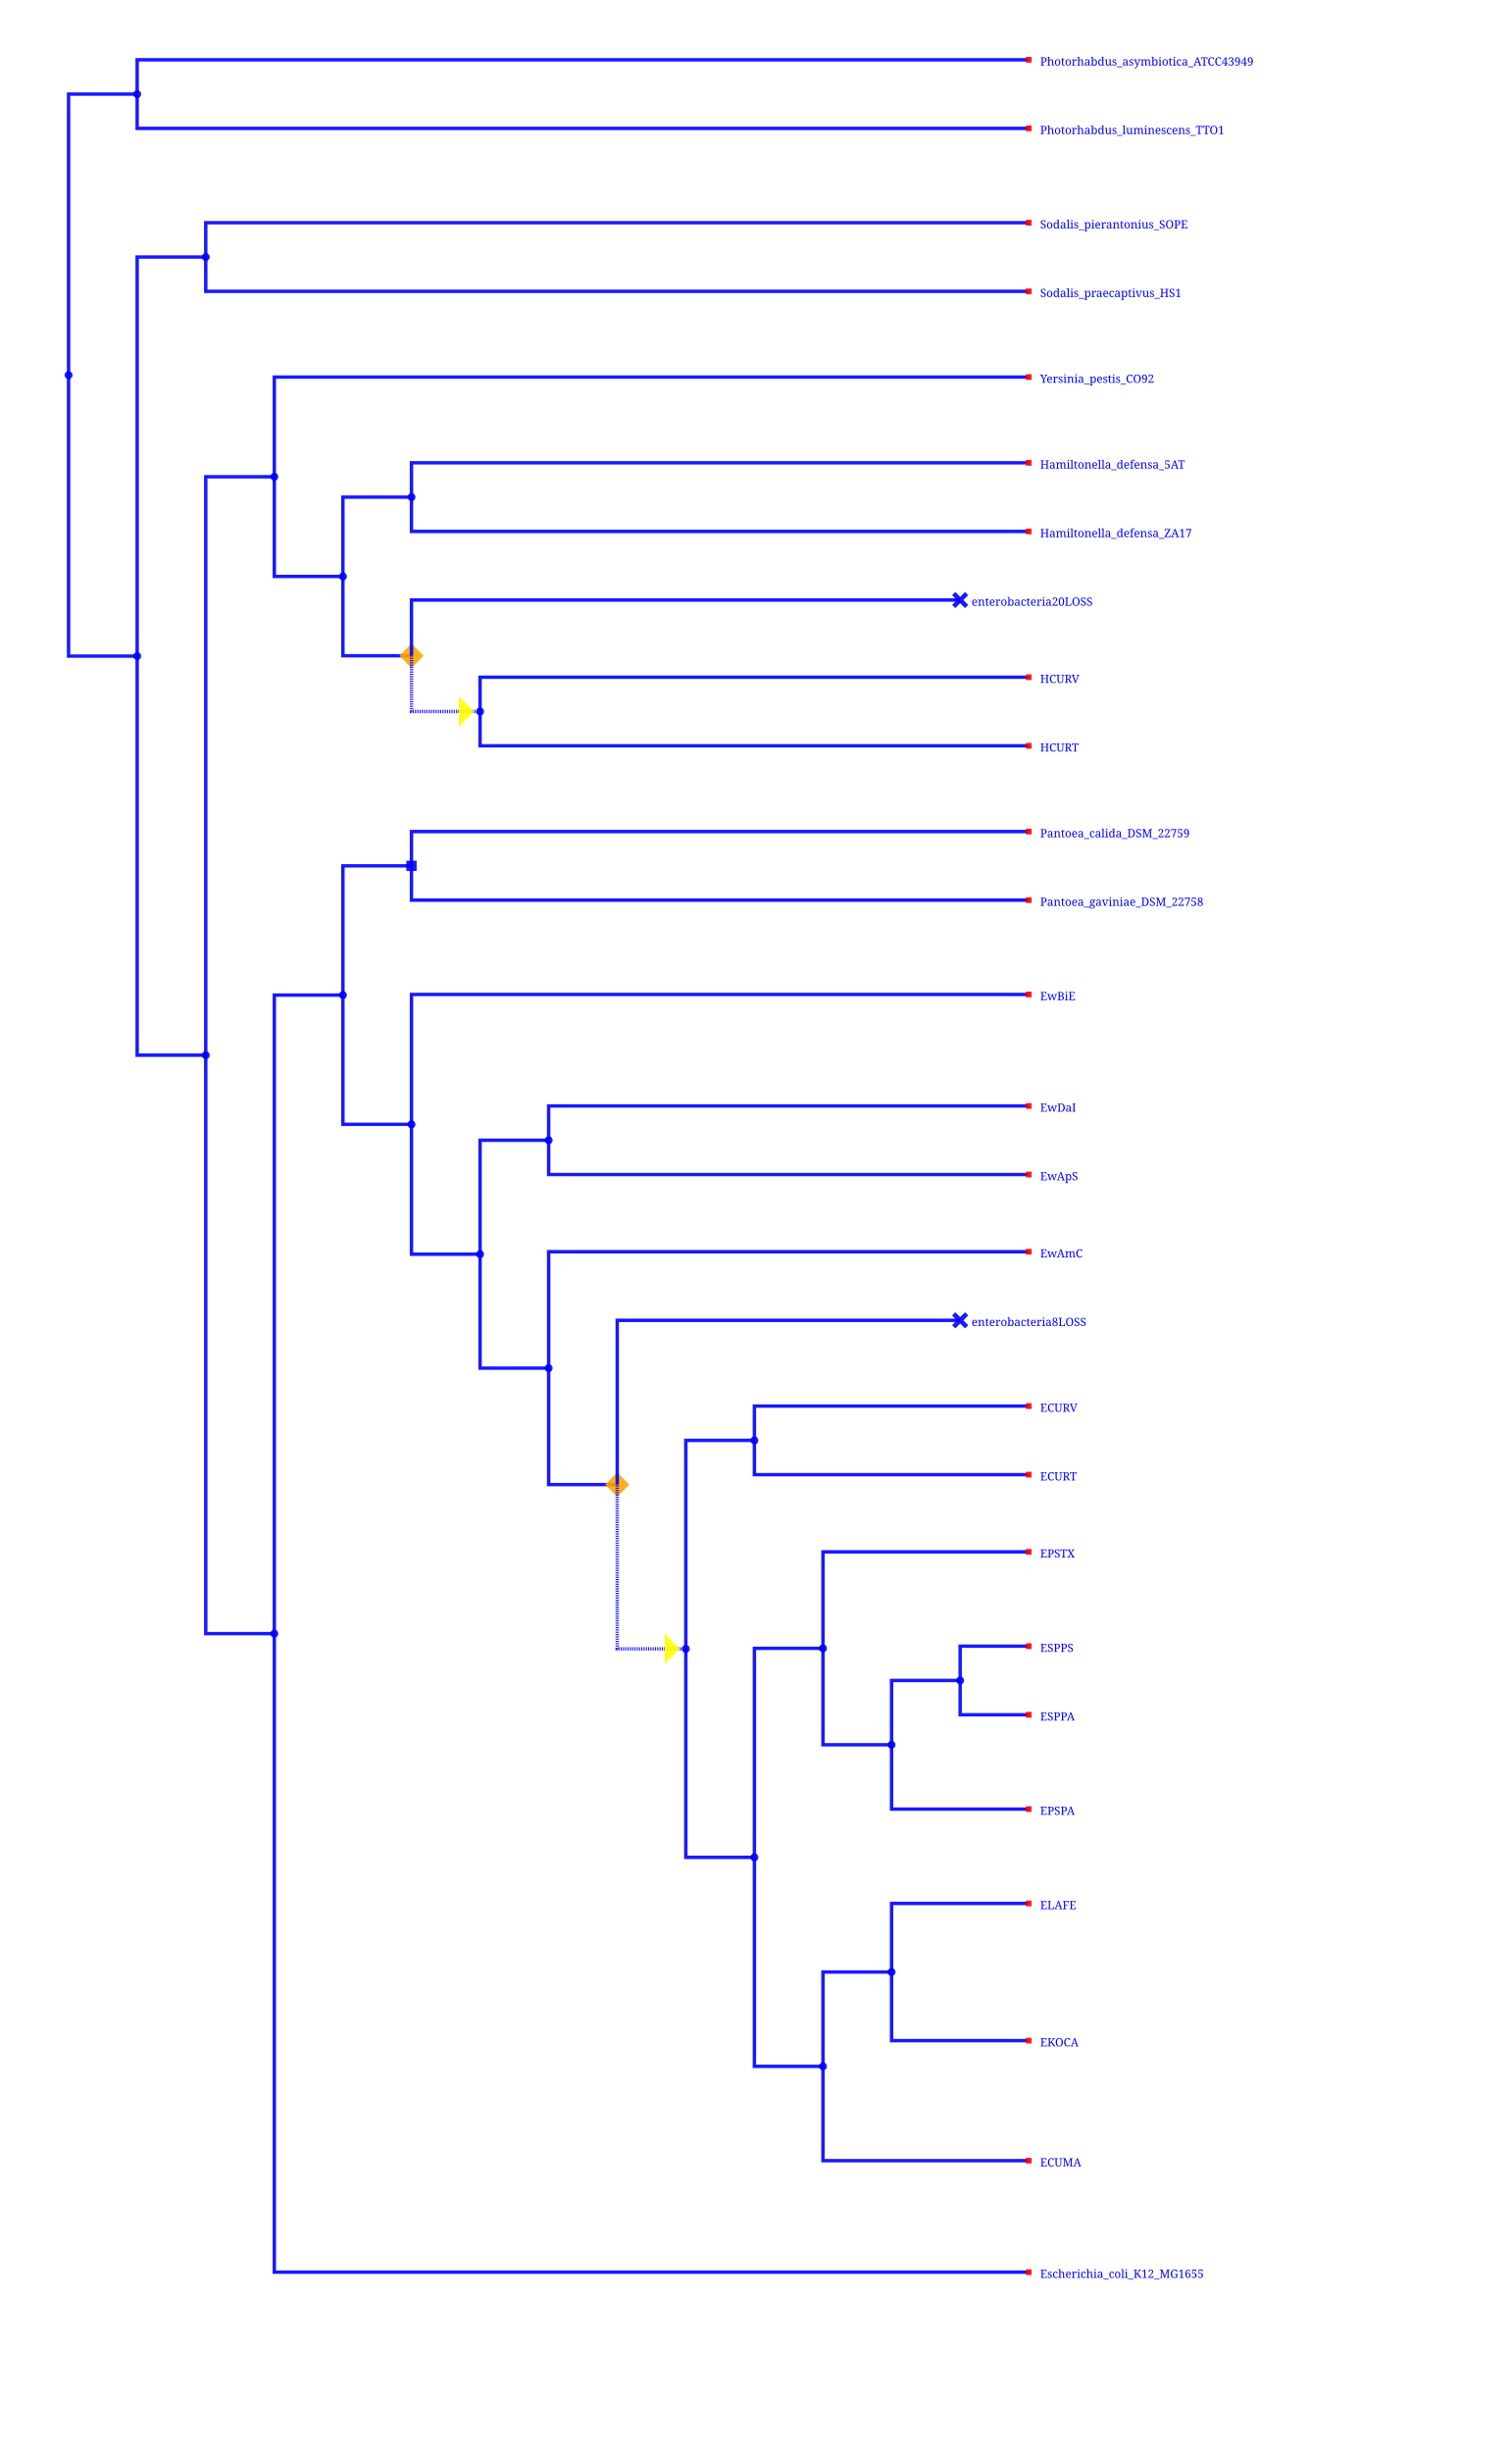
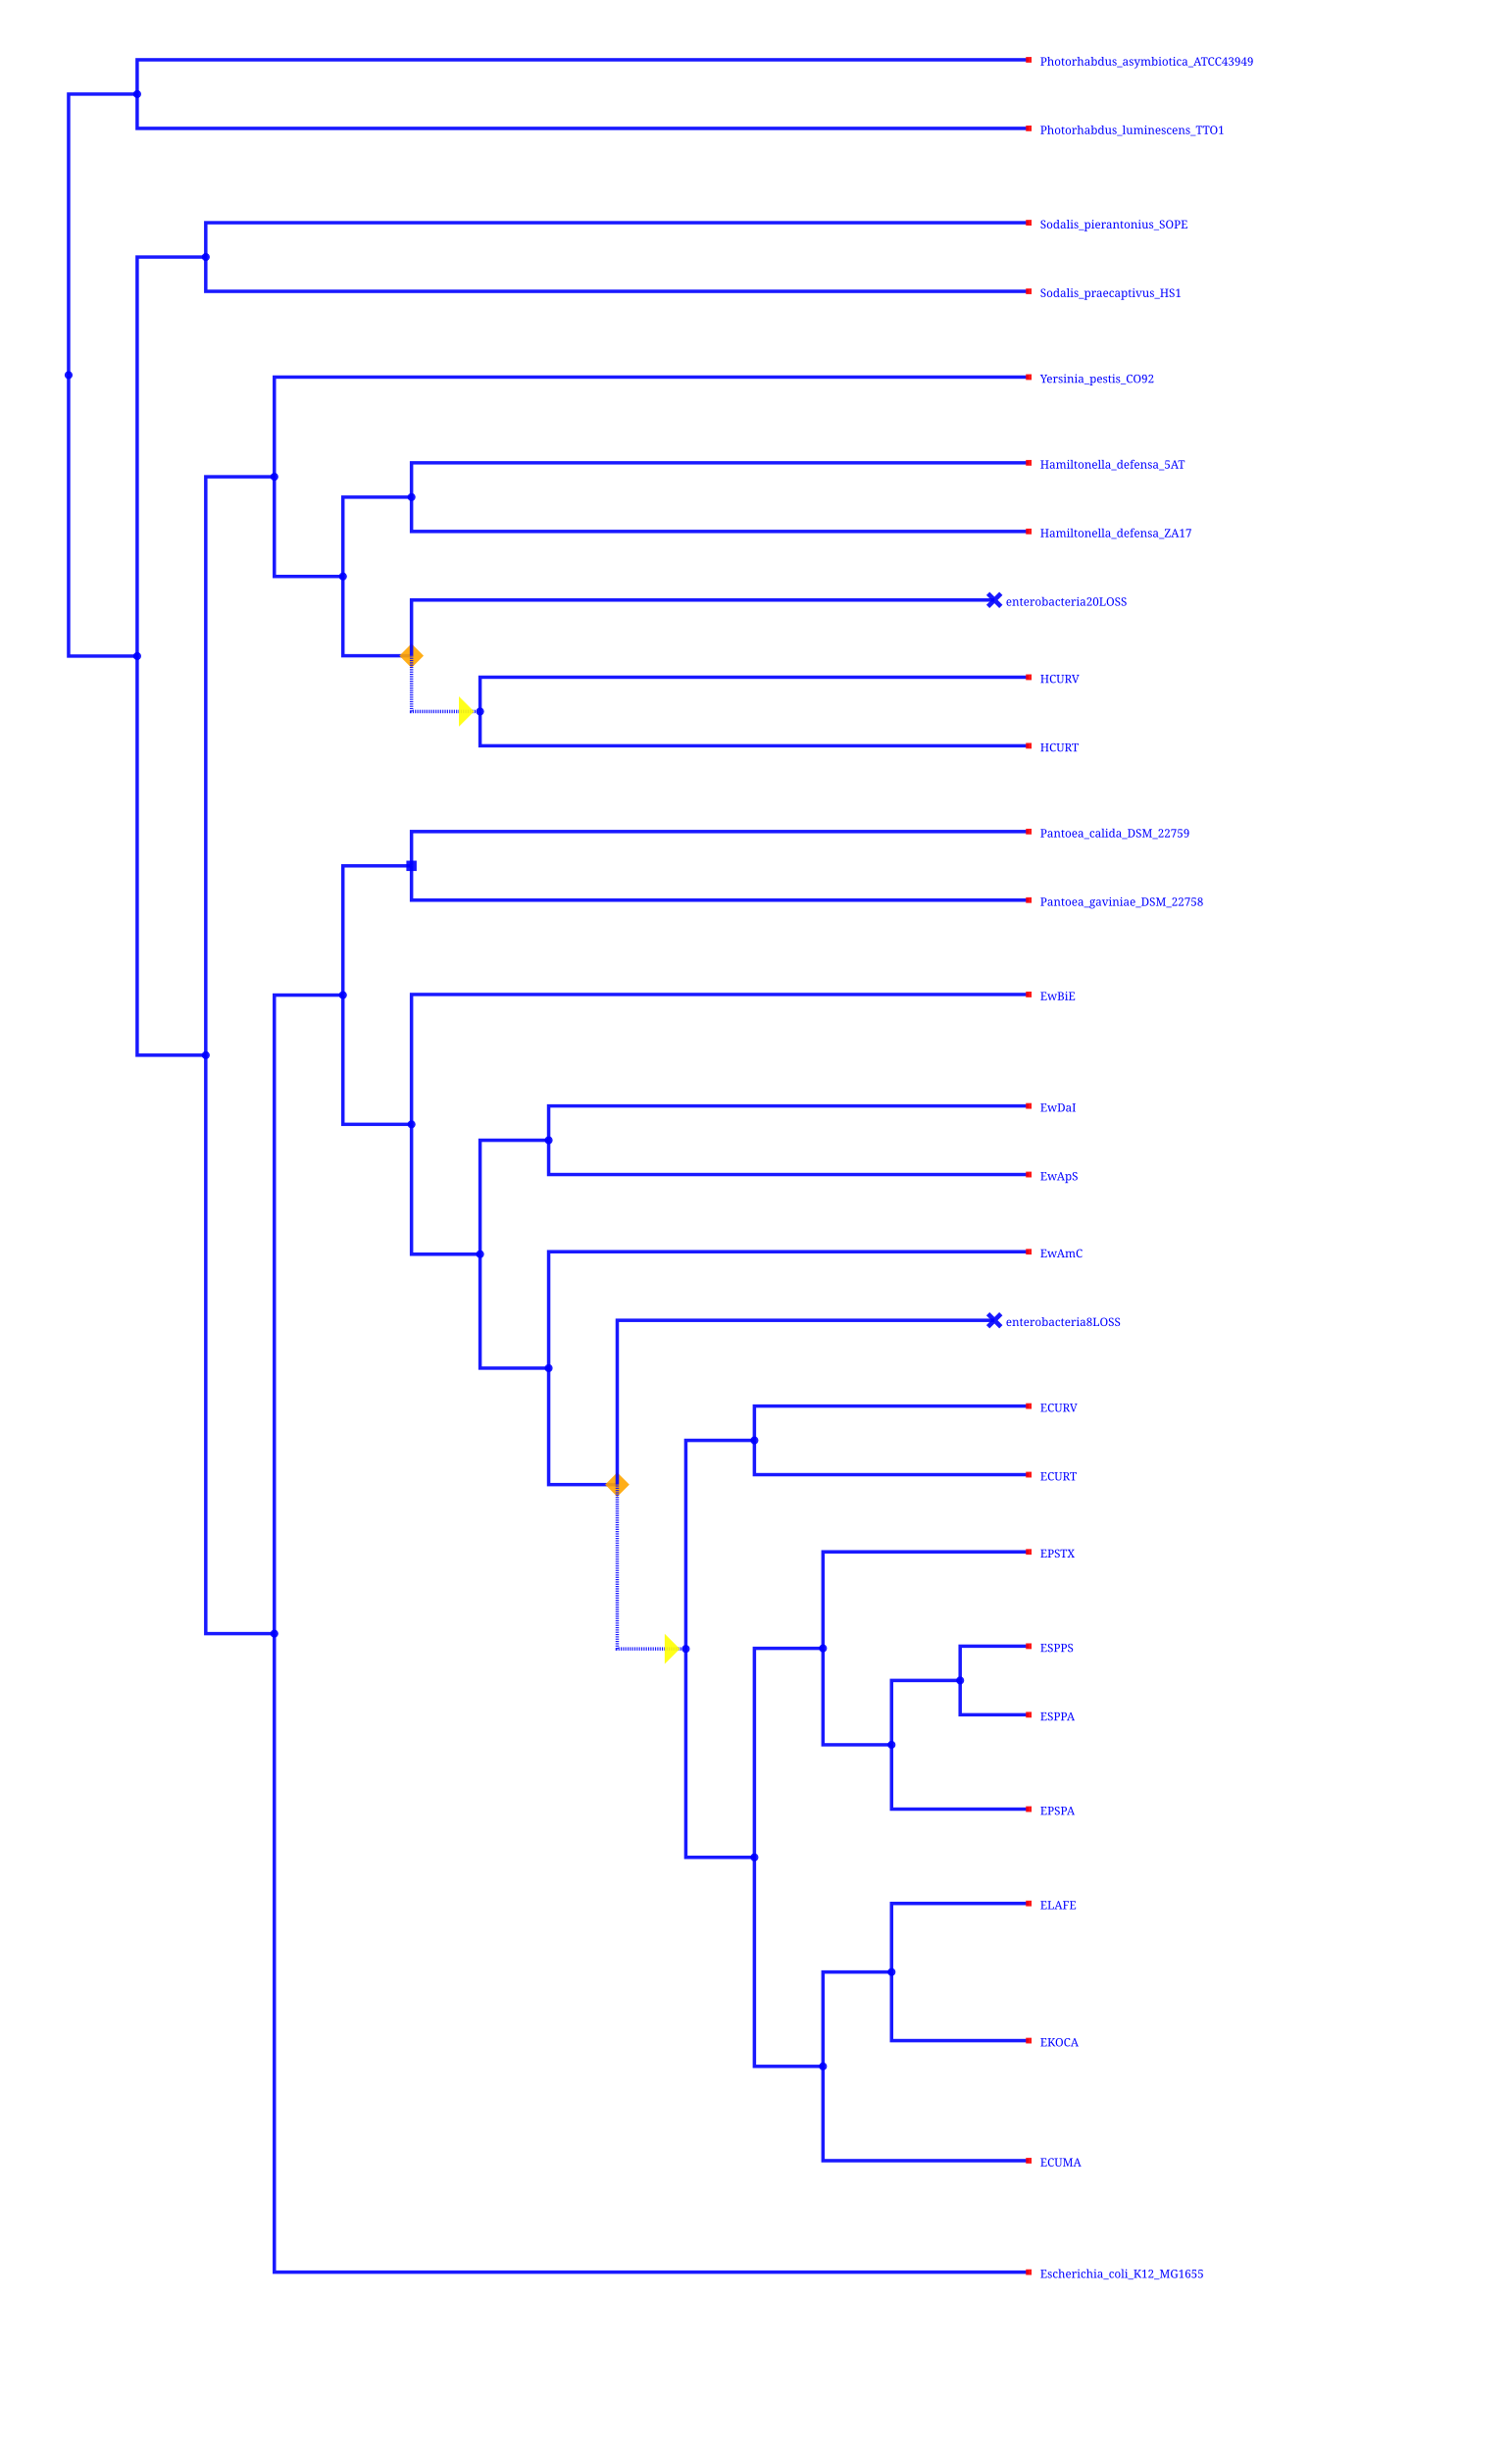
<svg xmlns="http://www.w3.org/2000/svg" height="1950" viewBox="-7.5 52.5 1322.5 2070" width="1202.5">
  <style>
.gene { font:  10px serif; fill:blue; }
</style>
  <style>
.support { font:  10px serif; fill: red; }
</style>
  <g transform="translate(  -7.5 2002.5) rotate(-90 0 0 ) ">
    <circle cx="1659.224" cy="60" fill="blue" opacity="0.9" r="3" stroke="blue" stroke-width="1" />
    <path d="M1413.448,120 L1413.448,60 L1659.224,60" fill="none" opacity="0.9" stroke="blue" stroke-width="3" />
    <circle cx="1413.448" cy="120" fill="blue" opacity="0.9" r="3" stroke="blue" stroke-width="1" />
    <path d="M1064.396,180 L1064.396,120 L1413.448,120" fill="none" opacity="0.9" stroke="blue" stroke-width="3" />
    <circle cx="1064.396" cy="180" fill="blue" opacity="0.9" r="3" stroke="blue" stroke-width="1" />
    <path d="M558.479,240 L558.479,180 L1064.396,180" fill="none" opacity="0.9" stroke="blue" stroke-width="3" />
    <circle cx="558.479" cy="240" fill="blue" opacity="0.9" r="3" stroke="blue" stroke-width="1" />
    <path d="M0,900 L0,240 L558.479,240" fill="none" opacity="0.9" stroke="blue" stroke-width="3" />
    <path d="M-1,899 l0,2 l2,0 l0,-2 z" fill="red" opacity="0.9" stroke="red" stroke-width="3" />
    <text class="gene" transform="rotate(90 -5,910)" x="-5" y="910">
Escherichia_coli_K12_MG1655
</text>
    <path d="M1116.958,300 L1116.958,240 L558.479,240" fill="none" opacity="0.9" stroke="blue" stroke-width="3" />
    <circle cx="1116.958" cy="300" fill="blue" opacity="0.9" r="3" stroke="blue" stroke-width="1" />
    <path d="M1003.916,360 L1003.916,300 L1116.958,300" fill="none" opacity="0.9" stroke="blue" stroke-width="3" />
    <circle cx="1003.916" cy="360" fill="blue" opacity="0.9" r="3" stroke="blue" stroke-width="1" />
    <path d="M890.332,420 L890.332,360 L1003.916,360" fill="none" opacity="0.9" stroke="blue" stroke-width="3" />
    <circle cx="890.332" cy="420" fill="blue" opacity="0.9" r="3" stroke="blue" stroke-width="1" />
    <path d="M790.664,480 L790.664,420 L890.332,420" fill="none" opacity="0.9" stroke="blue" stroke-width="3" />
    <circle cx="790.664" cy="480" fill="blue" opacity="0.9" r="3" stroke="blue" stroke-width="1" />
    <path d="M688.828,540 L688.828,480 L790.664,480" fill="none" opacity="0.9" stroke="blue" stroke-width="3" />
    <path d="M682.828,534 l0,12 l12,0 l0,-12 z" fill="orange" opacity="0.9" stroke="orange" stroke-width="3" transform="rotate(45 688.8281 540)" />
    <path d="M362.812,660 L362.812,600 L545.156,600" fill="none" opacity="0.9" stroke="blue" stroke-width="3" />
    <circle cx="362.812" cy="660" fill="blue" opacity="0.9" r="3" stroke="blue" stroke-width="1" />
    <path d="M180,720 L180,660 L362.812,660" fill="none" opacity="0.9" stroke="blue" stroke-width="3" />
    <circle cx="180" cy="720" fill="blue" opacity="0.9" r="3" stroke="blue" stroke-width="1" />
    <path d="M97.5,900 L97.5,720 L180,720" fill="none" opacity="0.9" stroke="blue" stroke-width="3" />
    <path d="M96.5,899 l0,2 l2,0 l0,-2 z" fill="red" opacity="0.9" stroke="red" stroke-width="3" />
    <text class="gene" transform="rotate(90 92.5,910)" x="92.5" y="910">
ECUMA
</text>
    <path d="M262.5,780 L262.5,720 L180,720" fill="none" opacity="0.9" stroke="blue" stroke-width="3" />
    <circle cx="262.5" cy="780" fill="blue" opacity="0.9" r="3" stroke="blue" stroke-width="1" />
    <path d="M202.5,900 L202.5,780 L262.5,780" fill="none" opacity="0.9" stroke="blue" stroke-width="3" />
    <path d="M201.5,899 l0,2 l2,0 l0,-2 z" fill="red" opacity="0.9" stroke="red" stroke-width="3" />
    <text class="gene" transform="rotate(90 197.5,910)" x="197.5" y="910">
EKOCA
</text>
    <path d="M322.5,900 L322.5,780 L262.5,780" fill="none" opacity="0.9" stroke="blue" stroke-width="3" />
    <path d="M321.5,899 l0,2 l2,0 l0,-2 z" fill="red" opacity="0.9" stroke="red" stroke-width="3" />
    <text class="gene" transform="rotate(90 317.5,910)" x="317.5" y="910">
ELAFE
</text>
    <path d="M545.625,720 L545.625,660 L362.812,660" fill="none" opacity="0.9" stroke="blue" stroke-width="3" />
    <circle cx="545.625" cy="720" fill="blue" opacity="0.9" r="3" stroke="blue" stroke-width="1" />
    <path d="M461.25,780 L461.25,720 L545.625,720" fill="none" opacity="0.9" stroke="blue" stroke-width="3" />
    <circle cx="461.25" cy="780" fill="blue" opacity="0.9" r="3" stroke="blue" stroke-width="1" />
    <path d="M405,900 L405,780 L461.25,780" fill="none" opacity="0.9" stroke="blue" stroke-width="3" />
    <path d="M404,899 l0,2 l2,0 l0,-2 z" fill="red" opacity="0.9" stroke="red" stroke-width="3" />
    <text class="gene" transform="rotate(90 400,910)" x="400" y="910">
EPSPA
</text>
    <path d="M517.5,840 L517.5,780 L461.25,780" fill="none" opacity="0.9" stroke="blue" stroke-width="3" />
    <circle cx="517.5" cy="840" fill="blue" opacity="0.9" r="3" stroke="blue" stroke-width="1" />
    <path d="M487.5,900 L487.5,840 L517.5,840" fill="none" opacity="0.9" stroke="blue" stroke-width="3" />
    <path d="M486.5,899 l0,2 l2,0 l0,-2 z" fill="red" opacity="0.9" stroke="red" stroke-width="3" />
    <text class="gene" transform="rotate(90 482.5,910)" x="482.5" y="910">
ESPPA
</text>
    <path d="M547.5,900 L547.5,840 L517.5,840" fill="none" opacity="0.9" stroke="blue" stroke-width="3" />
    <path d="M546.5,899 l0,2 l2,0 l0,-2 z" fill="red" opacity="0.9" stroke="red" stroke-width="3" />
    <text class="gene" transform="rotate(90 542.5,910)" x="542.5" y="910">
ESPPS
</text>
    <path d="M630,900 L630,720 L545.625,720" fill="none" opacity="0.9" stroke="blue" stroke-width="3" />
    <path d="M629,899 l0,2 l2,0 l0,-2 z" fill="red" opacity="0.9" stroke="red" stroke-width="3" />
    <text class="gene" transform="rotate(90 625,910)" x="625" y="910">
EPSTX
</text>
    <path d="M727.5,660 L727.5,600 L545.156,600" fill="none" opacity="0.9" stroke="blue" stroke-width="3" />
    <circle cx="727.5" cy="660" fill="blue" opacity="0.9" r="3" stroke="blue" stroke-width="1" />
    <path d="M697.5,900 L697.5,660 L727.5,660" fill="none" opacity="0.9" stroke="blue" stroke-width="3" />
    <path d="M696.5,899 l0,2 l2,0 l0,-2 z" fill="red" opacity="0.9" stroke="red" stroke-width="3" />
    <text class="gene" transform="rotate(90 692.5,910)" x="692.5" y="910">
ECURT
</text>
    <path d="M757.5,900 L757.5,660 L727.5,660" fill="none" opacity="0.9" stroke="blue" stroke-width="3" />
    <path d="M756.5,899 l0,2 l2,0 l0,-2 z" fill="red" opacity="0.9" stroke="red" stroke-width="3" />
    <text class="gene" transform="rotate(90 752.5,910)" x="752.5" y="910">
ECURV
</text>
    <path d="M892.5,900 L892.5,480 L790.664,480" fill="none" opacity="0.9" stroke="blue" stroke-width="3" />
    <path d="M891.5,899 l0,2 l2,0 l0,-2 z" fill="red" opacity="0.9" stroke="red" stroke-width="3" />
    <text class="gene" transform="rotate(90 887.5,910)" x="887.5" y="910">
EwAmC
</text>
    <path d="M990,480 L990,420 L890.332,420" fill="none" opacity="0.9" stroke="blue" stroke-width="3" />
    <circle cx="990" cy="480" fill="blue" opacity="0.9" r="3" stroke="blue" stroke-width="1" />
    <path d="M960,900 L960,480 L990,480" fill="none" opacity="0.9" stroke="blue" stroke-width="3" />
    <path d="M959,899 l0,2 l2,0 l0,-2 z" fill="red" opacity="0.9" stroke="red" stroke-width="3" />
    <text class="gene" transform="rotate(90 955,910)" x="955" y="910">
EwApS
</text>
    <path d="M1020,900 L1020,480 L990,480" fill="none" opacity="0.9" stroke="blue" stroke-width="3" />
    <path d="M1019,899 l0,2 l2,0 l0,-2 z" fill="red" opacity="0.9" stroke="red" stroke-width="3" />
    <text class="gene" transform="rotate(90 1015,910)" x="1015" y="910">
EwDaI
</text>
    <path d="M1117.5,900 L1117.5,360 L1003.916,360" fill="none" opacity="0.9" stroke="blue" stroke-width="3" />
    <path d="M1116.5,899 l0,2 l2,0 l0,-2 z" fill="red" opacity="0.9" stroke="red" stroke-width="3" />
    <text class="gene" transform="rotate(90 1112.5,910)" x="1112.5" y="910">
EwBiE
</text>
    <path d="M1230,360 L1230,300 L1116.958,300" fill="none" opacity="0.9" stroke="blue" stroke-width="3" />
    <path d="M1227,357 l0,6 l6,0 l0,-6 z" fill="blue" opacity="0.9" stroke="blue" stroke-width="3" />
    <path d="M1200,900 L1200,360 L1230,360" fill="none" opacity="0.9" stroke="blue" stroke-width="3" />
    <path d="M1199,899 l0,2 l2,0 l0,-2 z" fill="red" opacity="0.9" stroke="red" stroke-width="3" />
    <text class="gene" transform="rotate(90 1195,910)" x="1195" y="910">
Pantoea_gaviniae_DSM_22758
</text>
    <path d="M1260,900 L1260,360 L1230,360" fill="none" opacity="0.9" stroke="blue" stroke-width="3" />
    <path d="M1259,899 l0,2 l2,0 l0,-2 z" fill="red" opacity="0.9" stroke="red" stroke-width="3" />
    <text class="gene" transform="rotate(90 1255,910)" x="1255" y="910">
Pantoea_calida_DSM_22759
</text>
    <path d="M1570.312,240 L1570.312,180 L1064.396,180" fill="none" opacity="0.9" stroke="blue" stroke-width="3" />
    <circle cx="1570.312" cy="240" fill="blue" opacity="0.9" r="3" stroke="blue" stroke-width="1" />
    <path d="M1483.125,300 L1483.125,240 L1570.312,240" fill="none" opacity="0.9" stroke="blue" stroke-width="3" />
    <circle cx="1483.125" cy="300" fill="blue" opacity="0.9" r="3" stroke="blue" stroke-width="1" />
    <path d="M1413.75,360 L1413.75,300 L1483.125,300" fill="none" opacity="0.9" stroke="blue" stroke-width="3" />
    <path d="M1407.75,354 l0,12 l12,0 l0,-12 z" fill="orange" opacity="0.9" stroke="orange" stroke-width="3" transform="rotate(45 1413.75 360)" />
    <path d="M1335,900 L1335,420 L1365,420" fill="none" opacity="0.9" stroke="blue" stroke-width="3" />
    <path d="M1334,899 l0,2 l2,0 l0,-2 z" fill="red" opacity="0.9" stroke="red" stroke-width="3" />
    <text class="gene" transform="rotate(90 1330,910)" x="1330" y="910">
HCURT
</text>
    <path d="M1395,900 L1395,420 L1365,420" fill="none" opacity="0.9" stroke="blue" stroke-width="3" />
    <path d="M1394,899 l0,2 l2,0 l0,-2 z" fill="red" opacity="0.9" stroke="red" stroke-width="3" />
    <text class="gene" transform="rotate(90 1390,910)" x="1390" y="910">
HCURV
</text>
    <path d="M1552.5,360 L1552.5,300 L1483.125,300" fill="none" opacity="0.9" stroke="blue" stroke-width="3" />
    <circle cx="1552.5" cy="360" fill="blue" opacity="0.9" r="3" stroke="blue" stroke-width="1" />
    <path d="M1522.5,900 L1522.5,360 L1552.5,360" fill="none" opacity="0.9" stroke="blue" stroke-width="3" />
    <path d="M1521.5,899 l0,2 l2,0 l0,-2 z" fill="red" opacity="0.9" stroke="red" stroke-width="3" />
    <text class="gene" transform="rotate(90 1517.5,910)" x="1517.5" y="910">
Hamiltonella_defensa_ZA17
</text>
    <path d="M1582.5,900 L1582.5,360 L1552.5,360" fill="none" opacity="0.9" stroke="blue" stroke-width="3" />
    <path d="M1581.5,899 l0,2 l2,0 l0,-2 z" fill="red" opacity="0.9" stroke="red" stroke-width="3" />
    <text class="gene" transform="rotate(90 1577.5,910)" x="1577.5" y="910">
Hamiltonella_defensa_5AT
</text>
    <path d="M1657.5,900 L1657.5,240 L1570.312,240" fill="none" opacity="0.9" stroke="blue" stroke-width="3" />
    <path d="M1656.5,899 l0,2 l2,0 l0,-2 z" fill="red" opacity="0.9" stroke="red" stroke-width="3" />
    <text class="gene" transform="rotate(90 1652.5,910)" x="1652.5" y="910">
Yersinia_pestis_CO92
</text>
    <path d="M1762.5,180 L1762.5,120 L1413.448,120" fill="none" opacity="0.9" stroke="blue" stroke-width="3" />
    <circle cx="1762.5" cy="180" fill="blue" opacity="0.9" r="3" stroke="blue" stroke-width="1" />
    <path d="M1732.5,900 L1732.5,180 L1762.5,180" fill="none" opacity="0.9" stroke="blue" stroke-width="3" />
    <path d="M1731.5,899 l0,2 l2,0 l0,-2 z" fill="red" opacity="0.9" stroke="red" stroke-width="3" />
    <text class="gene" transform="rotate(90 1727.5,910)" x="1727.5" y="910">
Sodalis_praecaptivus_HS1
</text>
    <path d="M1792.5,900 L1792.5,180 L1762.5,180" fill="none" opacity="0.9" stroke="blue" stroke-width="3" />
    <path d="M1791.5,899 l0,2 l2,0 l0,-2 z" fill="red" opacity="0.9" stroke="red" stroke-width="3" />
    <text class="gene" transform="rotate(90 1787.5,910)" x="1787.5" y="910">
Sodalis_pierantonius_SOPE
</text>
    <path d="M1905,120 L1905,60 L1659.224,60" fill="none" opacity="0.9" stroke="blue" stroke-width="3" />
    <circle cx="1905" cy="120" fill="blue" opacity="0.9" r="3" stroke="blue" stroke-width="1" />
    <path d="M1875,900 L1875,120 L1905,120" fill="none" opacity="0.9" stroke="blue" stroke-width="3" />
    <path d="M1874,899 l0,2 l2,0 l0,-2 z" fill="red" opacity="0.9" stroke="red" stroke-width="3" />
    <text class="gene" transform="rotate(90 1870,910)" x="1870" y="910">
Photorhabdus_luminescens_TTO1
</text>
    <path d="M1935,900 L1935,120 L1905,120" fill="none" opacity="0.9" stroke="blue" stroke-width="3" />
    <path d="M1934,899 l0,2 l2,0 l0,-2 z" fill="red" opacity="0.9" stroke="red" stroke-width="3" />
    <text class="gene" transform="rotate(90 1930,910)" x="1930" y="910">
Photorhabdus_asymbiotica_ATCC43949
</text>
    <path d="M545.156,600 L545.156,540 L688.828,540" fill="none" opacity="0.9" stroke="blue" stroke-dasharray="1, 1" stroke-width="3" />
    <circle cx="545.156" cy="600" fill="blue" opacity="0.9" r="3" stroke="blue" stroke-width="1" />
    <path d="M545.156,594 l-12,-12 l24,0 z" fill="yellow" opacity="0.9" stroke="yellow" stroke-width="1" />
-     <path d="M832.5,840 L832.5,540 L688.828,540" fill="none" opacity="0.9" stroke="blue" stroke-width="3" />
-     <path d="M832.5,832 l0,16 M824.5,840 l16,0" fill="blue" opacity="0.9" stroke="blue" stroke-width="4" transform="rotate(45 832.5 840)" />
-     <text class="gene" transform="rotate(90 827.5,850)" x="827.5" y="850">
+     <path d="M832.5,870 L832.5,540 L688.828,540" fill="none" opacity="0.9" stroke="blue" stroke-width="3" />
+     <path d="M832.5,862 l0,16 M824.5,870 l16,0" fill="blue" opacity="0.9" stroke="blue" stroke-width="4" transform="rotate(45 832.5 870)" />
+     <text class="gene" transform="rotate(90 827.5,880)" x="827.5" y="880">
enterobacteria8LOSS
</text>
    <path d="M1365,420 L1365,360 L1413.75,360" fill="none" opacity="0.9" stroke="blue" stroke-dasharray="1, 1" stroke-width="3" />
    <circle cx="1365" cy="420" fill="blue" opacity="0.9" r="3" stroke="blue" stroke-width="1" />
    <path d="M1365,414 l-12,-12 l24,0 z" fill="yellow" opacity="0.9" stroke="yellow" stroke-width="1" />
-     <path d="M1462.5,840 L1462.5,360 L1413.75,360" fill="none" opacity="0.9" stroke="blue" stroke-width="3" />
-     <path d="M1462.5,832 l0,16 M1454.5,840 l16,0" fill="blue" opacity="0.9" stroke="blue" stroke-width="4" transform="rotate(45 1462.5 840)" />
-     <text class="gene" transform="rotate(90 1457.5,850)" x="1457.5" y="850">
+     <path d="M1462.5,870 L1462.5,360 L1413.75,360" fill="none" opacity="0.9" stroke="blue" stroke-width="3" />
+     <path d="M1462.5,862 l0,16 M1454.5,870 l16,0" fill="blue" opacity="0.9" stroke="blue" stroke-width="4" transform="rotate(45 1462.5 870)" />
+     <text class="gene" transform="rotate(90 1457.5,880)" x="1457.5" y="880">
enterobacteria20LOSS
</text>
  </g>
</svg>
